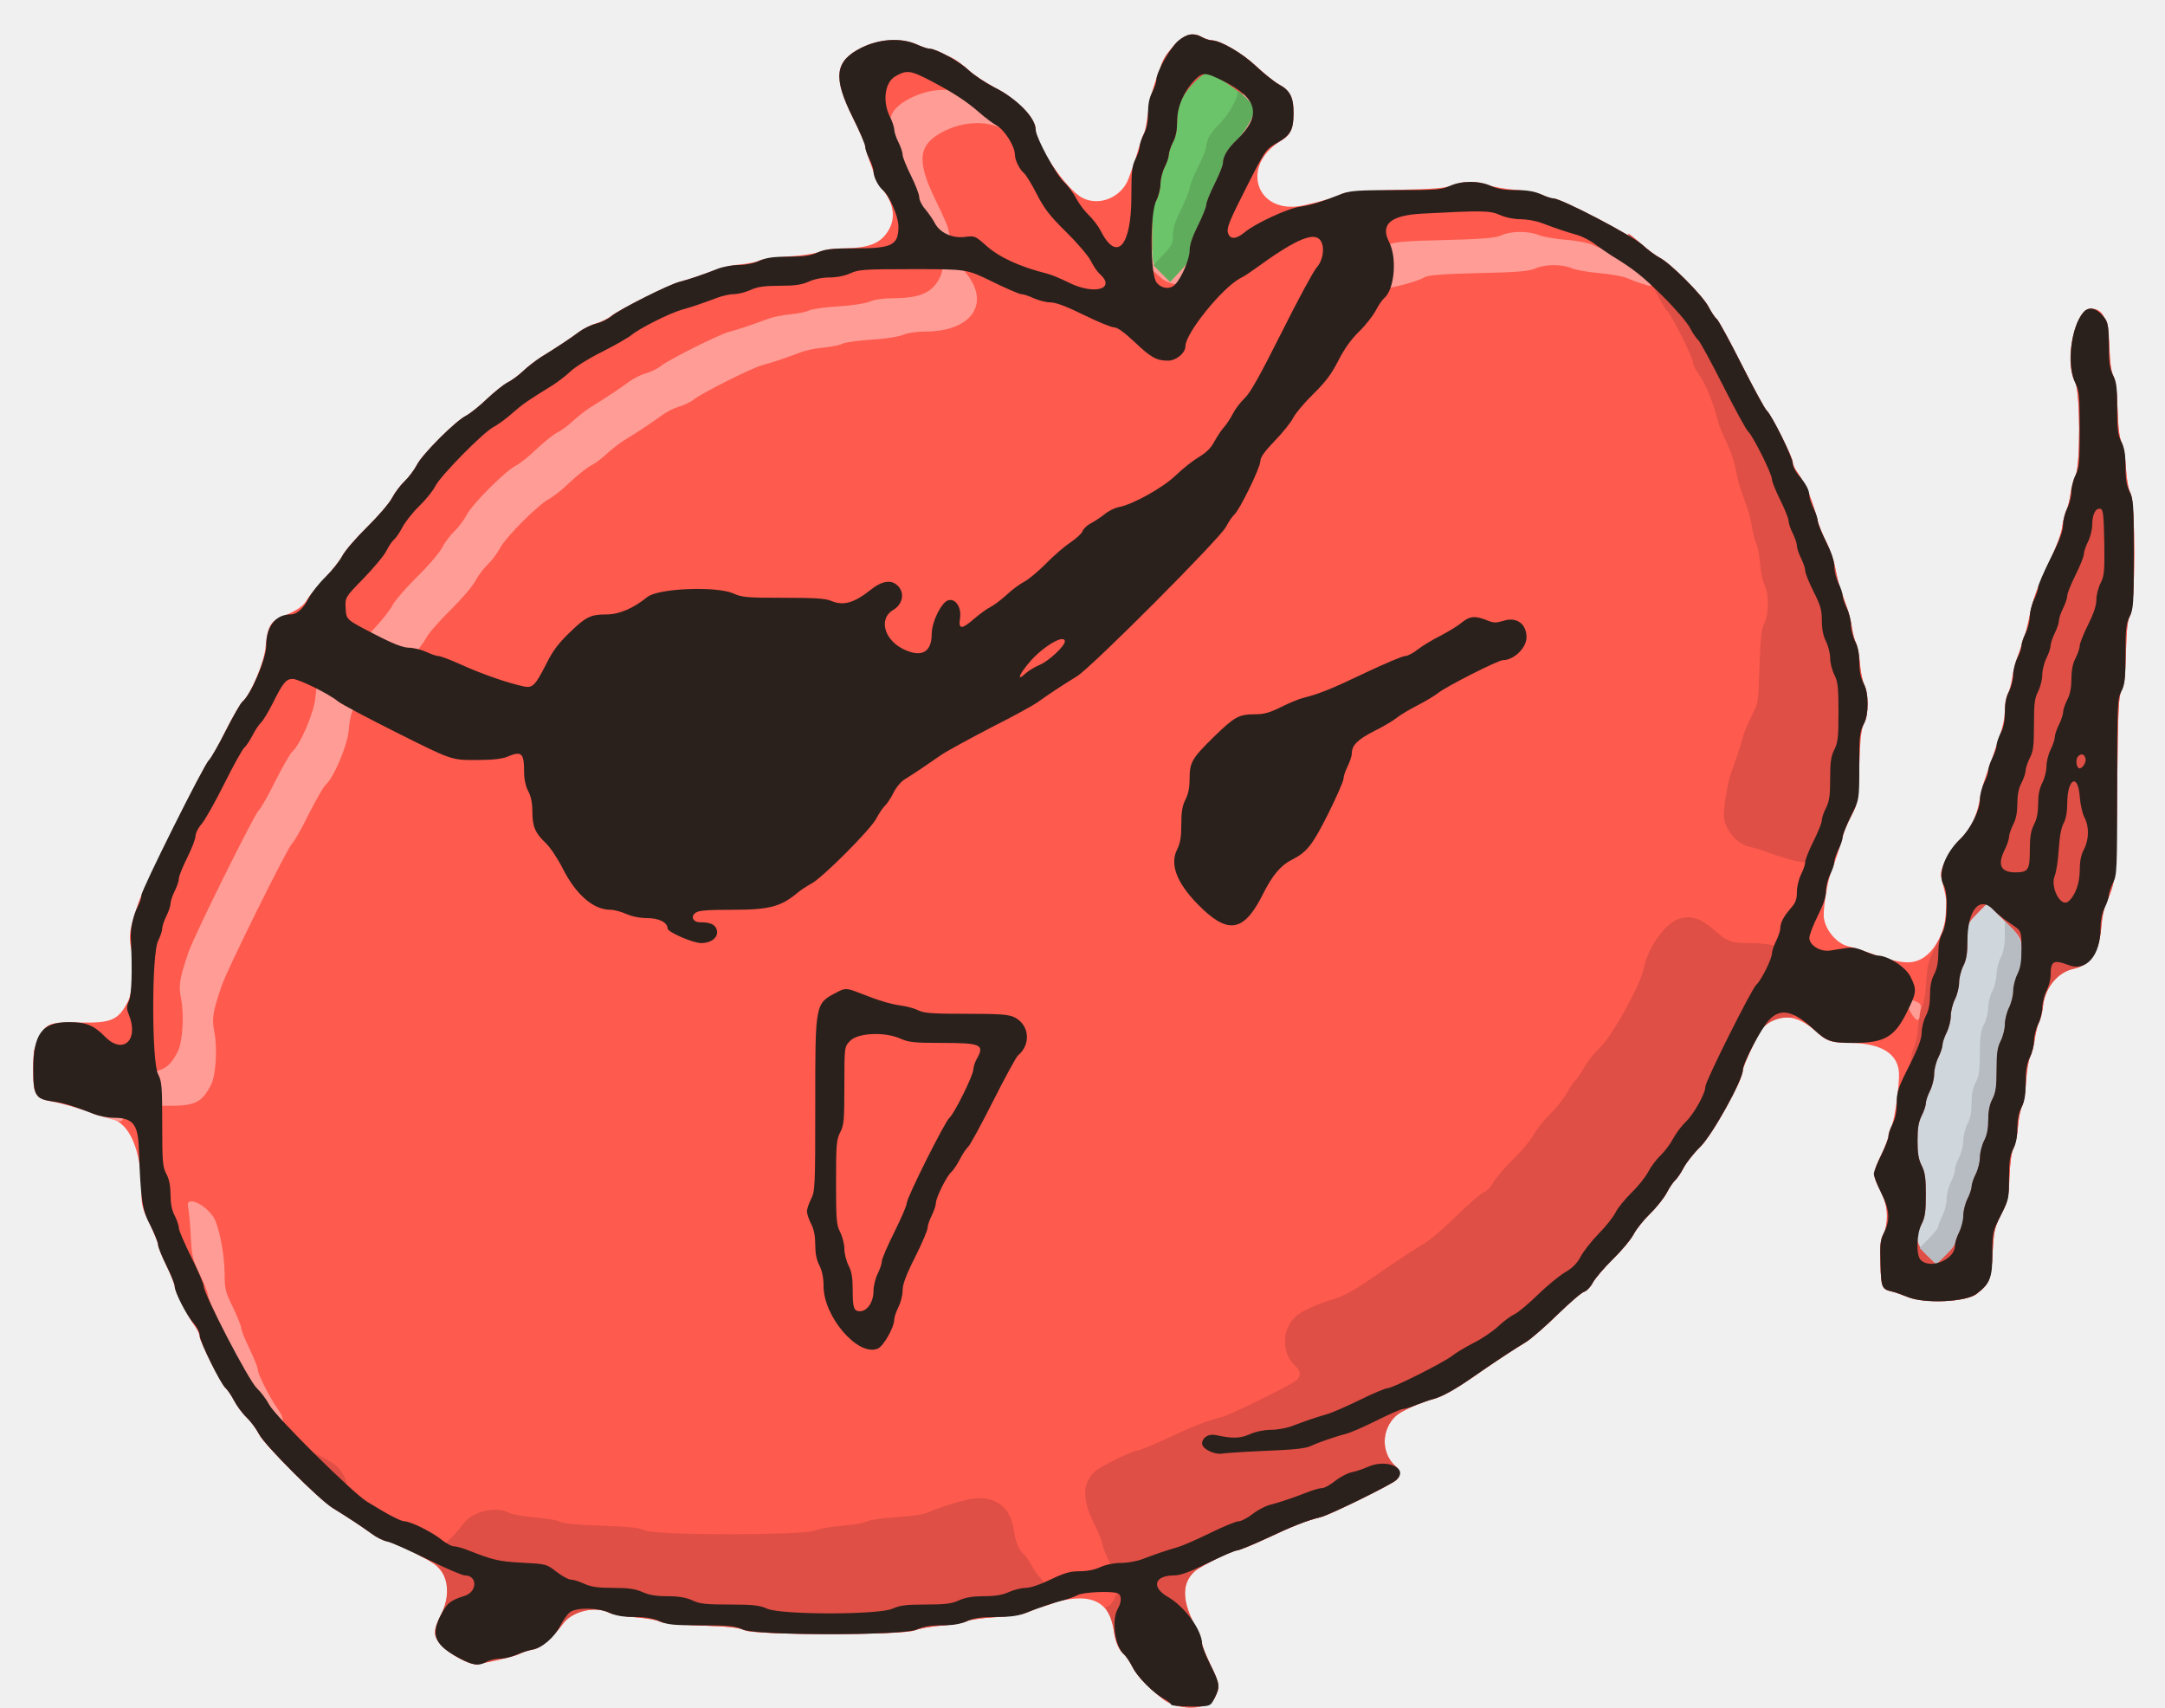
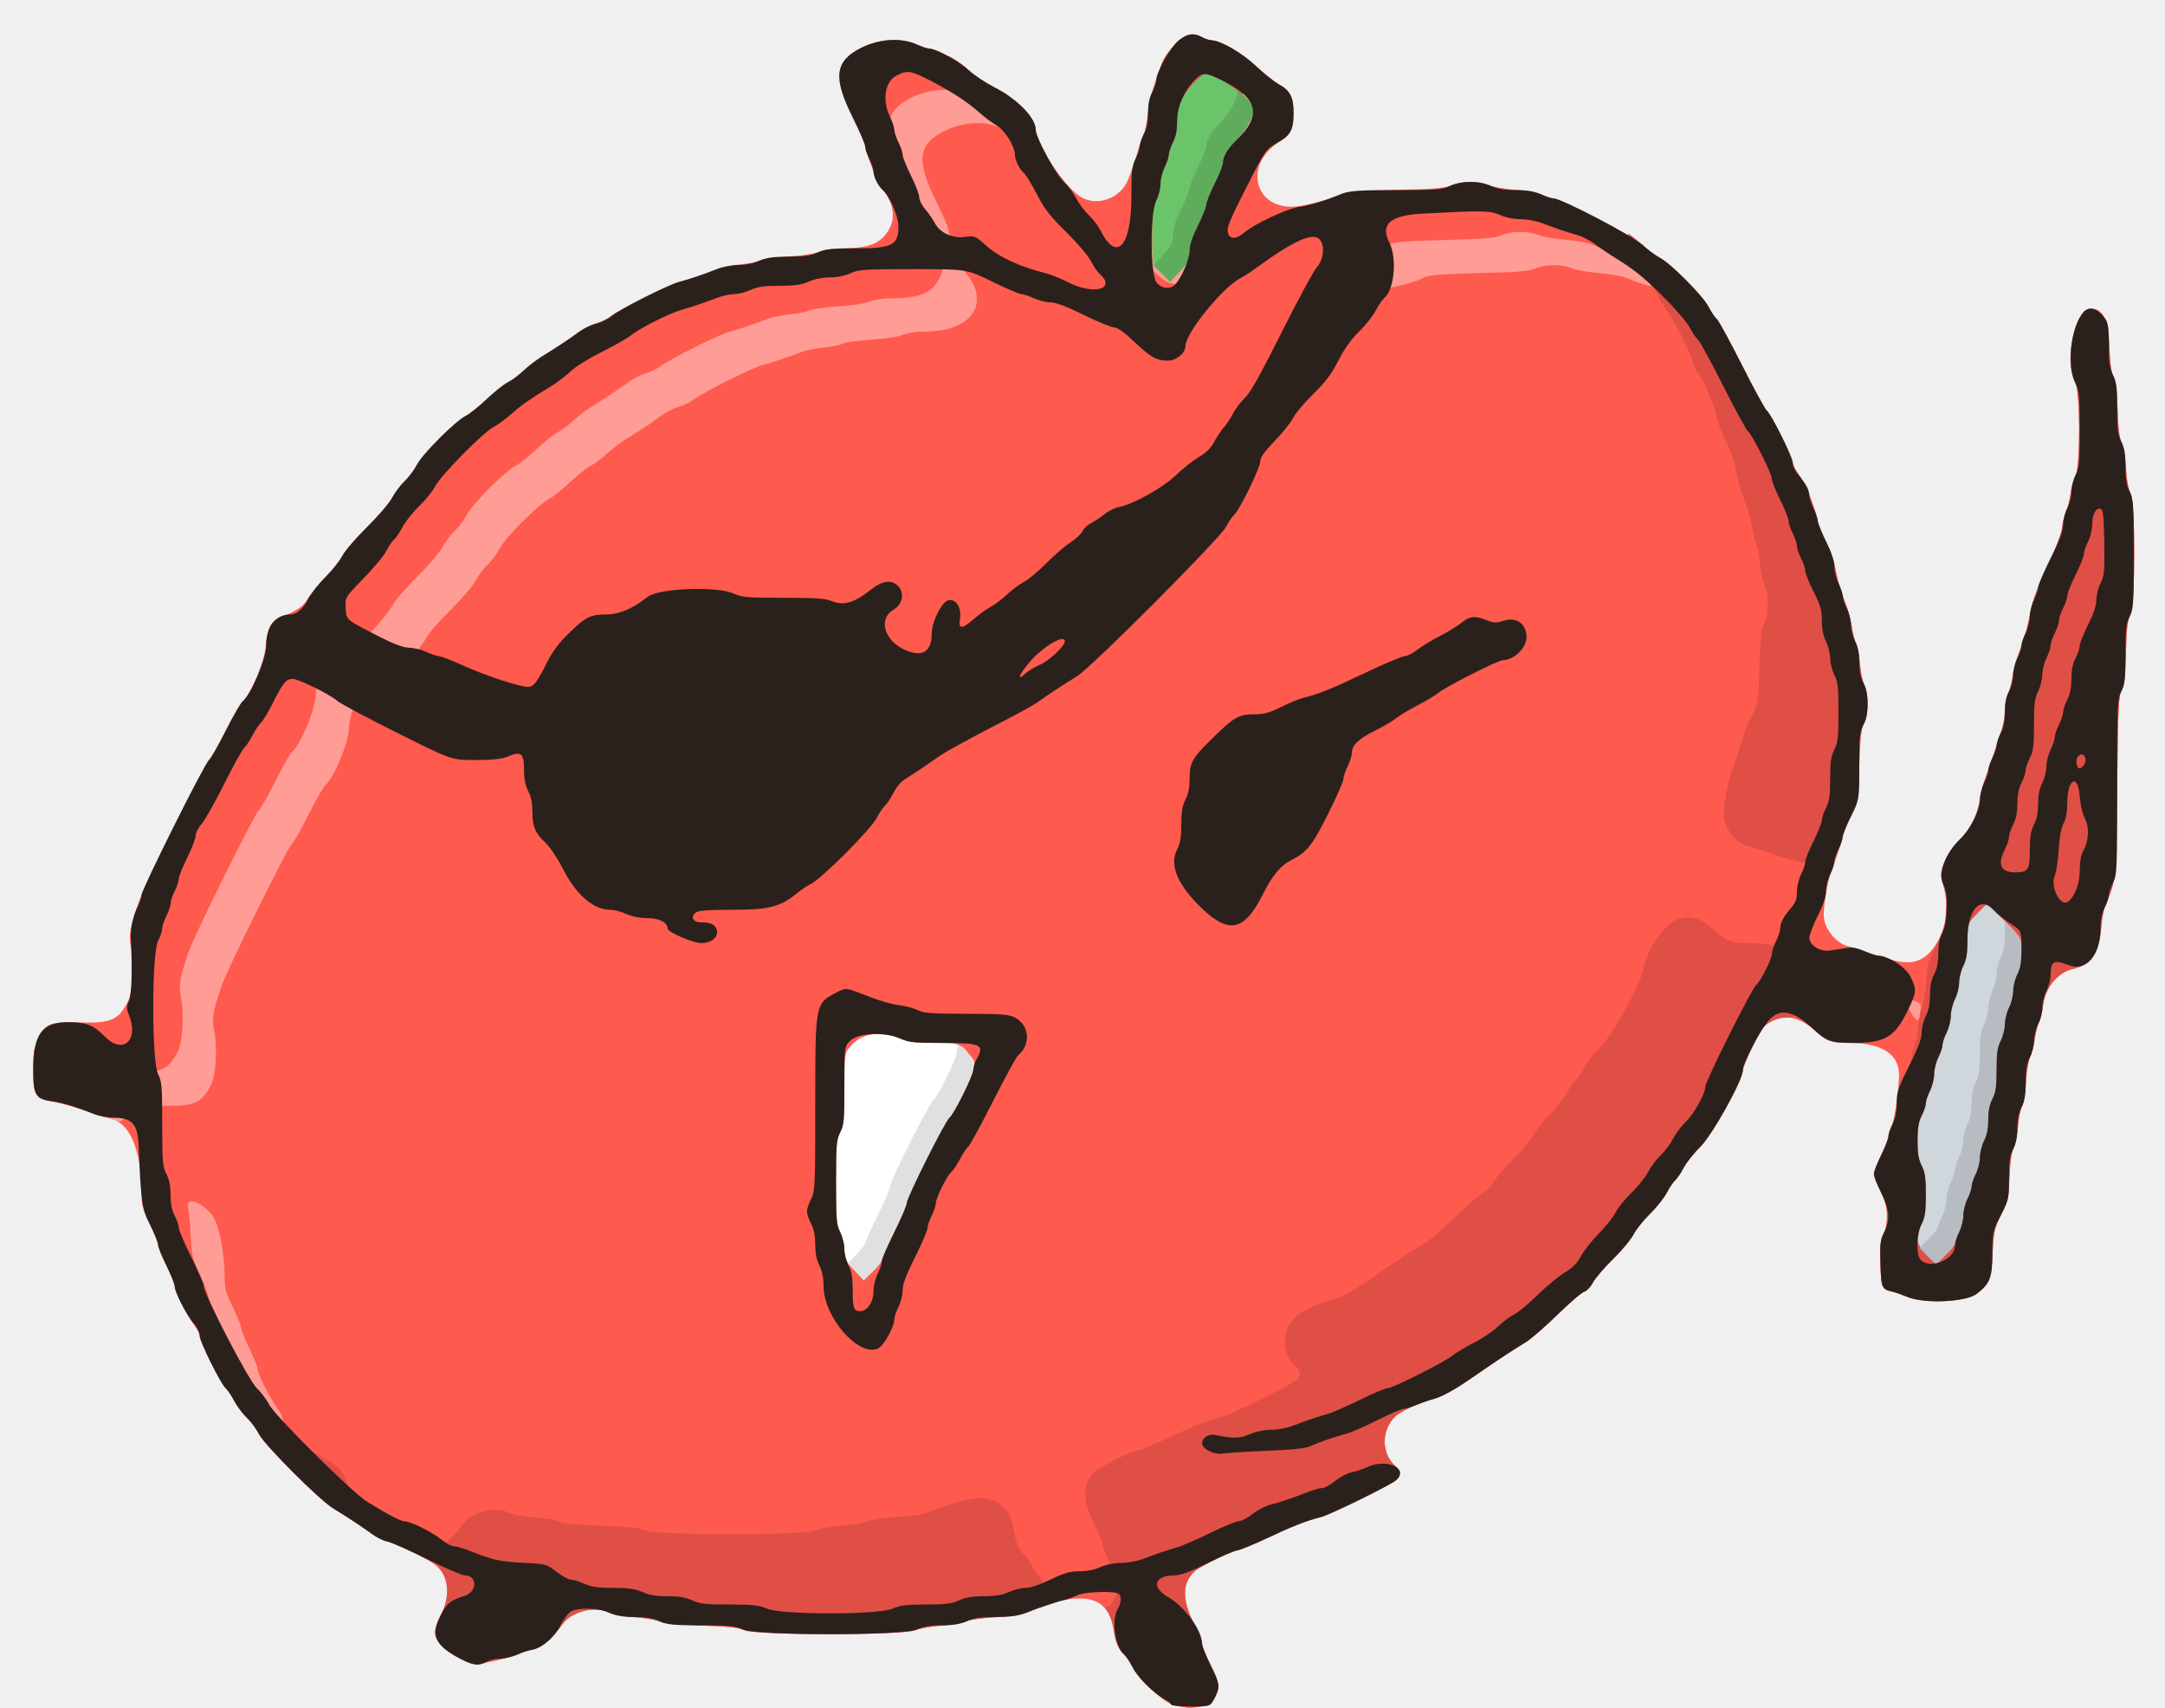
<svg xmlns="http://www.w3.org/2000/svg" viewBox="0 0 1041 820" width="260" height="205">
  <g transform="translate(0,820) scale(0.1,-0.1)" fill="#ff5a4e" stroke="none">
    <path d="M5664 8006 c-62 -53 -130 -216 -145 -349 -5 -42 -13 -87 -20 -98 -6 -11 -16 -42 -24 -67 -7 -26 -18 -63 -25 -82 -7 -19 -17 -48 -23 -63 -32 -91 -141 -137 -223 -94 -78 41 -224 256 -224 329 0 56 -92 148 -201 203 -41 21 -95 57 -122 82 -46 43 -156 103 -188 103 -9 0 -36 9 -60 20 -76 34 -180 28 -268 -16 -127 -63 -137 -140 -41 -335 33 -67 60 -129 60 -138 0 -8 9 -38 19 -66 11 -27 23 -62 26 -77 3 -15 18 -42 34 -60 57 -67 70 -139 34 -200 -38 -65 -95 -87 -221 -88 -44 0 -87 -6 -110 -16 -22 -9 -84 -19 -152 -23 -63 -4 -125 -13 -138 -19 -12 -7 -52 -15 -90 -19 -37 -3 -87 -13 -112 -23 -75 -28 -143 -51 -183 -61 -47 -12 -280 -128 -327 -163 -19 -15 -53 -31 -75 -37 -22 -6 -58 -24 -80 -40 -43 -32 -109 -76 -184 -122 -25 -16 -64 -46 -86 -67 -22 -21 -56 -46 -75 -55 -19 -10 -64 -46 -100 -80 -36 -35 -81 -70 -100 -80 -51 -26 -208 -183 -235 -235 -13 -25 -40 -61 -60 -80 -20 -19 -47 -55 -60 -80 -13 -25 -67 -88 -120 -140 -53 -52 -106 -113 -117 -135 -11 -22 -50 -72 -87 -111 -36 -39 -75 -86 -86 -105 -19 -32 -50 -52 -134 -87 -41 -18 -57 -51 -64 -138 -6 -74 -73 -231 -112 -264 -9 -8 -45 -70 -80 -139 -34 -70 -71 -134 -81 -143 -22 -20 -314 -609 -338 -683 -44 -130 -48 -157 -35 -224 15 -79 7 -207 -16 -252 -46 -89 -78 -104 -230 -101 -148 3 -163 -3 -198 -74 -24 -48 -27 -66 -27 -153 0 -120 11 -138 85 -152 53 -9 128 -31 210 -60 28 -10 62 -20 77 -23 91 -19 148 -153 148 -346 0 -71 4 -86 40 -161 22 -46 40 -91 40 -100 0 -10 18 -55 40 -100 22 -46 40 -91 40 -101 0 -21 59 -137 95 -187 14 -19 25 -42 25 -53 0 -24 104 -230 125 -248 9 -8 27 -34 40 -59 13 -25 40 -62 60 -81 20 -19 47 -55 60 -80 28 -54 289 -316 356 -357 75 -46 141 -90 185 -122 22 -17 56 -34 75 -37 43 -9 206 -89 237 -118 63 -57 71 -138 23 -234 -39 -77 -39 -102 -1 -145 41 -47 144 -101 178 -94 134 28 176 39 200 50 15 8 44 17 65 21 38 7 93 54 145 125 45 60 157 86 222 51 14 -7 69 -17 122 -21 53 -4 107 -13 120 -21 15 -8 83 -15 198 -19 130 -4 185 -10 212 -23 55 -24 759 -24 816 0 20 8 80 19 132 23 52 4 106 13 119 21 14 7 77 16 140 20 66 4 131 13 151 22 259 112 392 85 415 -86 8 -56 25 -95 50 -116 9 -8 27 -34 40 -59 23 -46 74 -99 152 -159 70 -53 214 -49 243 8 27 54 26 66 -20 161 -22 46 -40 91 -40 101 0 10 -19 55 -41 100 -57 114 -55 195 7 249 27 24 180 99 201 99 10 0 74 26 143 58 125 59 191 85 263 103 43 11 333 153 360 177 23 20 22 45 -4 68 -69 62 -68 176 3 241 24 23 114 63 183 82 38 10 99 44 175 96 19 13 55 38 80 55 60 41 133 89 189 123 25 16 93 75 151 132 58 56 115 106 128 109 12 4 31 24 41 44 11 20 54 71 96 112 42 41 87 95 100 120 13 25 49 70 80 100 31 30 67 76 80 101 13 25 31 51 40 59 9 8 27 34 40 59 13 25 49 71 80 101 57 55 205 321 205 368 0 22 75 180 98 206 65 71 161 65 250 -16 54 -50 78 -58 165 -58 152 -1 233 -51 238 -145 2 -58 -21 -226 -36 -255 -8 -16 -15 -37 -15 -47 0 -10 -16 -51 -35 -92 -43 -89 -43 -96 -3 -174 37 -73 42 -151 14 -206 -14 -27 -17 -53 -14 -143 3 -116 6 -122 58 -134 14 -3 47 -15 74 -26 80 -32 279 -24 330 15 62 48 70 69 77 197 6 106 9 121 41 185 33 64 36 79 40 180 3 71 10 121 20 140 8 17 18 62 21 102 3 39 12 84 20 100 8 15 17 69 19 118 3 51 12 104 20 120 9 17 18 54 22 84 4 30 13 66 20 80 8 14 17 52 20 83 11 86 71 158 145 174 84 18 125 81 135 205 3 36 11 81 19 100 53 127 51 106 57 569 4 377 7 439 21 465 13 23 18 66 21 180 3 117 8 157 21 182 25 47 26 537 1 586 -10 19 -19 66 -22 122 -3 53 -11 102 -20 120 -11 21 -17 69 -20 160 -3 90 -9 139 -20 160 -10 19 -17 66 -19 130 -6 144 -29 195 -88 195 -77 0 -133 -252 -77 -353 25 -46 26 -406 1 -452 -9 -16 -19 -54 -23 -84 -4 -30 -13 -66 -20 -80 -7 -14 -16 -50 -20 -79 -4 -33 -28 -97 -60 -165 -61 -129 -82 -186 -100 -277 -8 -36 -19 -81 -26 -100 -7 -19 -20 -57 -30 -85 -10 -27 -21 -72 -25 -100 -4 -27 -13 -62 -21 -77 -8 -15 -14 -46 -14 -70 0 -44 -9 -86 -30 -148 -7 -19 -20 -57 -29 -85 -10 -27 -25 -72 -35 -100 -10 -27 -22 -77 -28 -110 -13 -75 -45 -140 -93 -185 -48 -46 -99 -144 -92 -179 3 -14 11 -46 17 -71 32 -123 -22 -279 -113 -327 -55 -28 -110 -20 -272 38 -27 10 -62 20 -77 23 -58 13 -118 86 -119 149 -1 45 19 166 35 207 24 63 47 134 57 173 5 21 24 66 42 100 31 61 32 64 37 237 5 138 9 182 23 207 22 41 23 143 1 184 -8 17 -18 63 -21 102 -3 40 -11 83 -18 97 -7 14 -16 48 -20 75 -4 28 -15 73 -25 100 -10 28 -23 66 -30 85 -7 19 -18 64 -25 100 -6 36 -26 93 -43 127 -17 34 -36 79 -41 100 -25 98 -59 181 -96 232 -14 19 -25 42 -25 53 0 24 -104 230 -125 248 -9 8 -63 107 -120 220 -57 113 -111 212 -120 220 -9 7 -27 34 -40 59 -27 53 -183 210 -235 236 -19 10 -56 37 -82 61 -49 46 -391 224 -429 224 -11 0 -34 8 -52 17 -19 9 -72 20 -127 24 -52 4 -112 15 -132 23 -49 21 -129 20 -176 -1 -30 -13 -82 -18 -272 -22 -168 -4 -242 -10 -258 -19 -28 -16 -103 -38 -187 -56 -225 -47 -305 192 -104 312 45 27 59 58 59 133 0 76 -17 108 -72 138 -23 13 -73 53 -109 87 -65 62 -171 124 -214 124 -11 1 -31 7 -45 15 -40 23 -73 18 -116 -19z" />
  </g>
  <g transform="translate(0,820) scale(0.1,-0.1)" fill="#e04f45" stroke="none">
    <path d="M5676 8006 c-145 -96 -135 -283 17 -315 45 -10 195 23 289 63 24 10 68 16 125 16 88 1 88 1 49 23 -22 12 -73 53 -113 90 -71 66 -175 127 -218 127 -11 1 -31 7 -45 15 -35 20 -49 18 -104 -19z" />
    <path d="M4571 7898 c48 -97 151 -180 225 -180 85 0 83 15 -8 62 -45 24 -104 62 -129 85 -25 24 -60 50 -78 59 -32 17 -32 17 -10 -26z" />
    <path d="M7909 6902 c49 -98 97 -184 106 -192 21 -18 125 -224 125 -248 0 -11 11 -34 25 -53 37 -51 71 -134 96 -232 5 -21 24 -66 41 -100 17 -34 37 -91 43 -127 7 -36 18 -81 25 -100 7 -19 20 -57 30 -85 10 -27 21 -72 25 -100 4 -27 13 -61 20 -75 7 -14 15 -57 18 -97 3 -39 13 -85 21 -102 22 -41 21 -143 -1 -184 -14 -25 -18 -69 -23 -207 -5 -173 -6 -176 -37 -237 -18 -34 -37 -79 -42 -100 -10 -39 -33 -110 -57 -173 -16 -41 -36 -162 -35 -207 1 -63 61 -136 119 -149 15 -3 50 -13 77 -23 162 -58 217 -66 272 -38 91 48 145 204 113 327 -23 88 -23 96 5 151 15 30 38 67 51 82 13 16 24 38 24 50 1 12 7 33 15 47 20 34 19 143 -1 181 -8 17 -18 63 -21 102 -3 40 -11 83 -18 97 -7 14 -16 48 -20 75 -4 28 -15 73 -25 100 -10 28 -23 66 -30 85 -7 19 -18 64 -25 100 -6 36 -26 93 -43 127 -17 34 -36 79 -41 100 -25 98 -59 181 -96 232 -14 19 -25 42 -25 53 0 24 -104 230 -125 248 -9 8 -63 107 -120 220 -57 113 -111 212 -120 220 -9 7 -27 34 -40 59 -27 53 -183 210 -235 236 -19 10 -59 40 -88 66 -30 27 -58 49 -63 49 -5 0 31 -80 80 -178z" />
    <path d="M10018 6703 c-59 -68 -82 -260 -40 -336 25 -46 26 -406 1 -452 -9 -16 -19 -54 -23 -84 -4 -30 -13 -66 -20 -80 -7 -14 -16 -50 -20 -79 -4 -33 -28 -97 -60 -165 -62 -130 -84 -191 -97 -267 -5 -30 -14 -66 -20 -80 -28 -61 -33 -113 -39 -395 -6 -313 -6 -312 -57 -434 -8 -19 -16 -64 -19 -100 -10 -124 -51 -187 -135 -205 -87 -19 -128 -78 -132 -191 -3 -83 -7 -96 -47 -175 -39 -77 -43 -94 -48 -175 -2 -49 -11 -103 -19 -118 -8 -16 -17 -61 -20 -100 -3 -40 -13 -85 -21 -102 -10 -19 -17 -69 -20 -140 -4 -102 -7 -115 -40 -180 -33 -65 -36 -79 -40 -180 -4 -108 -15 -149 -46 -174 -14 -12 -14 -16 1 -45 22 -41 21 -132 -1 -175 -14 -27 -17 -53 -14 -143 3 -116 6 -122 58 -134 14 -3 47 -15 74 -26 80 -32 279 -24 330 15 62 48 70 69 77 197 6 106 9 121 41 185 33 64 36 79 40 180 3 71 10 121 20 140 8 17 18 62 21 102 3 39 12 84 20 100 8 15 17 69 19 118 3 51 12 104 20 120 9 17 18 54 22 84 4 30 13 66 20 80 8 14 17 52 20 83 11 86 71 158 145 174 84 18 125 81 135 205 3 36 11 81 19 100 53 127 51 106 57 569 4 377 7 439 21 465 13 23 18 66 21 180 3 117 8 157 21 182 25 47 26 537 1 586 -10 19 -19 66 -22 122 -3 53 -11 102 -20 120 -11 21 -17 69 -20 160 -3 90 -9 139 -20 160 -10 19 -17 66 -19 130 -5 128 -7 136 -39 168 -31 31 -64 35 -86 10z" />
    <path d="M8081 3789 c-67 -14 -157 -136 -177 -239 -15 -78 -149 -322 -209 -380 -31 -30 -67 -76 -80 -101 -13 -25 -31 -51 -40 -59 -9 -8 -27 -34 -40 -59 -13 -25 -49 -71 -80 -101 -31 -30 -67 -75 -80 -100 -13 -25 -58 -79 -100 -120 -42 -41 -85 -92 -96 -112 -10 -20 -29 -40 -41 -44 -13 -3 -70 -53 -128 -109 -58 -57 -126 -116 -151 -132 -56 -34 -129 -82 -189 -123 -25 -17 -61 -42 -80 -55 -76 -52 -137 -86 -175 -96 -69 -19 -159 -59 -183 -82 -71 -65 -72 -179 -3 -241 26 -23 27 -48 4 -68 -27 -24 -317 -166 -360 -177 -72 -18 -138 -44 -263 -103 -69 -32 -133 -58 -143 -58 -21 0 -174 -75 -201 -99 -62 -54 -64 -135 -7 -249 22 -45 41 -90 41 -100 0 -10 18 -55 40 -101 22 -45 40 -91 40 -102 0 -30 -38 -99 -55 -99 -12 0 -11 -6 5 -32 10 -18 22 -55 26 -83 7 -55 24 -94 49 -115 9 -8 27 -34 40 -59 23 -46 74 -99 152 -159 70 -53 214 -49 243 8 27 54 26 66 -20 161 -22 46 -40 91 -40 101 0 10 -19 55 -41 100 -57 114 -55 195 7 249 27 24 180 99 201 99 10 0 74 26 143 58 125 59 191 85 263 103 43 11 333 153 360 177 23 20 22 45 -4 68 -69 62 -68 176 3 241 24 23 114 63 183 82 38 10 99 44 175 96 19 13 55 38 80 55 60 41 133 89 189 123 25 16 93 75 151 132 58 56 115 106 128 109 12 4 31 24 41 44 11 20 54 71 96 112 42 41 87 95 100 120 13 25 49 70 80 100 31 30 67 76 80 101 13 25 31 51 40 59 9 8 27 34 40 59 13 25 49 71 80 101 57 55 205 321 205 368 0 22 75 180 98 206 26 28 70 47 113 48 43 0 40 -5 55 123 19 175 -39 234 -233 235 -89 0 -108 7 -172 64 -28 25 -64 48 -79 52 -15 3 -31 7 -37 8 -5 1 -25 -1 -44 -5z" />
    <path d="M160 3068 c0 -91 3 -109 20 -129 19 -24 19 -24 20 37 0 66 -18 173 -31 189 -5 5 -9 -37 -9 -97z" />
    <path d="M1211 1364 c9 -11 26 -37 37 -59 26 -52 305 -326 358 -353 42 -21 42 -21 54 9 28 66 10 148 -42 195 -31 29 -194 109 -238 118 -19 3 -51 19 -70 34 -53 42 -120 79 -99 56z" />
    <path d="M4650 994 c-60 -14 -135 -38 -190 -62 -20 -9 -85 -18 -151 -22 -63 -4 -126 -13 -140 -20 -13 -8 -67 -17 -119 -21 -52 -4 -112 -15 -132 -23 -57 -24 -761 -24 -816 0 -27 13 -82 19 -212 23 -115 4 -183 11 -198 19 -13 8 -67 17 -120 21 -53 4 -108 14 -122 21 -65 35 -177 9 -222 -51 -48 -65 -106 -117 -140 -124 -73 -15 -88 -27 -48 -40 104 -33 140 -156 81 -273 -39 -77 -39 -102 -1 -145 41 -47 144 -101 178 -94 134 28 176 39 200 50 15 8 44 17 65 21 38 7 93 54 145 125 45 60 157 86 222 51 14 -7 69 -17 122 -21 53 -4 107 -13 120 -21 15 -8 83 -15 198 -19 130 -4 185 -10 212 -23 55 -24 759 -24 816 0 20 8 80 19 132 23 52 4 106 13 119 21 14 7 77 16 140 19 64 4 126 13 139 20 13 7 45 19 70 26 61 17 130 44 115 45 -23 0 -125 104 -148 150 -13 25 -31 52 -40 60 -25 21 -42 60 -50 117 -16 120 -102 176 -225 147z" />
  </g>
  <g transform="translate(0,820) scale(0.1,-0.1)" fill="#ff9c95" stroke="none">
    <path d="M4381 7734 c-127 -63 -137 -140 -41 -335 33 -67 60 -129 60 -138 0 -8 9 -38 19 -66 11 -27 23 -62 26 -77 3 -15 18 -42 34 -60 57 -67 70 -139 34 -200 -38 -65 -95 -87 -221 -88 -44 0 -87 -6 -110 -16 -22 -9 -84 -19 -152 -23 -63 -4 -125 -13 -138 -19 -12 -7 -52 -15 -90 -19 -37 -3 -87 -13 -112 -23 -75 -28 -143 -51 -183 -61 -47 -12 -280 -128 -327 -163 -19 -15 -53 -31 -75 -37 -22 -6 -58 -24 -80 -40 -43 -32 -109 -76 -184 -122 -25 -16 -64 -46 -86 -67 -22 -21 -56 -46 -75 -55 -19 -10 -64 -46 -100 -80 -36 -35 -81 -70 -100 -80 -51 -26 -208 -183 -235 -235 -13 -25 -40 -61 -60 -80 -20 -19 -47 -55 -60 -80 -13 -25 -67 -88 -120 -140 -53 -52 -106 -113 -117 -135 -11 -22 -50 -72 -87 -111 -36 -39 -75 -86 -86 -105 -19 -32 -50 -52 -134 -87 -41 -18 -57 -51 -64 -138 -6 -74 -73 -231 -112 -264 -9 -8 -45 -70 -80 -139 -34 -70 -71 -134 -81 -143 -22 -20 -314 -609 -338 -683 -44 -130 -48 -157 -35 -224 15 -79 7 -207 -16 -252 -46 -89 -78 -104 -230 -101 -148 3 -163 -3 -198 -74 -45 -92 -32 -115 81 -143 20 -5 46 -13 58 -16 17 -5 23 0 33 23 18 44 51 53 186 50 152 -3 184 12 230 101 23 45 31 173 16 252 -13 67 -9 94 35 224 24 74 316 663 338 683 10 9 47 73 81 143 35 69 71 131 80 139 39 33 106 190 112 264 7 87 23 120 64 138 84 35 115 55 134 87 11 19 50 66 86 105 37 39 76 89 87 111 11 22 64 83 117 135 53 52 107 115 120 140 13 25 40 61 60 80 20 19 47 55 60 80 27 52 184 209 235 235 19 10 64 45 100 80 36 34 81 70 100 80 19 9 53 34 75 55 22 21 61 51 86 67 75 46 141 90 184 122 22 16 58 34 80 40 22 6 56 22 75 37 47 35 280 151 327 163 40 10 108 33 183 61 25 10 75 20 112 23 38 4 78 12 90 19 13 6 75 15 138 19 68 4 130 14 152 23 23 10 66 16 110 16 224 1 315 140 187 288 -16 18 -31 45 -34 60 -3 15 -15 50 -26 77 -10 28 -19 58 -19 66 0 9 -27 71 -60 138 -96 195 -86 272 41 335 88 44 192 50 268 16 24 -11 51 -20 60 -20 9 0 40 -11 69 -25 65 -30 61 -30 55 -5 -3 11 -15 26 -27 32 -11 6 -42 31 -69 55 -46 43 -156 103 -188 103 -9 0 -36 9 -60 20 -76 34 -180 28 -268 -16z" />
    <path d="M5975 7751 c-22 -10 -57 -21 -78 -25 -55 -10 -121 -157 -138 -309 -5 -42 -13 -87 -20 -98 -6 -11 -16 -42 -24 -67 -7 -26 -18 -63 -25 -82 -7 -19 -17 -48 -23 -63 -25 -70 -82 -109 -158 -109 -27 1 -49 -1 -49 -4 0 -12 117 -127 144 -141 83 -43 191 3 223 94 6 15 16 44 23 63 7 19 18 56 25 82 8 25 18 56 24 67 7 11 15 56 20 98 27 241 159 427 261 368 38 -22 41 -19 38 33 -5 83 -147 137 -243 93z" />
    <path d="M7220 7073 c-28 -13 -82 -18 -270 -23 -183 -4 -243 -9 -270 -21 -54 -25 -133 -48 -184 -55 -41 -6 -46 -9 -46 -33 0 -56 57 -117 123 -130 45 -10 223 29 279 61 16 9 90 15 258 19 190 4 242 9 272 22 47 21 127 22 176 1 20 -8 80 -19 132 -23 52 -5 111 -15 130 -23 19 -8 56 -22 82 -30 46 -15 46 -15 20 38 -24 49 -31 55 -111 93 -48 23 -94 41 -104 41 -10 0 -32 8 -50 17 -19 9 -72 20 -127 24 -52 4 -112 15 -132 23 -48 20 -133 20 -178 -1z" />
    <path d="M9170 3383 c0 -23 36 -83 50 -83 5 0 10 8 10 18 0 9 3 26 6 38 4 15 -1 23 -21 32 -35 16 -45 15 -45 -5z" />
    <path d="M904 2403 c4 -16 10 -77 13 -138 5 -100 9 -116 44 -189 22 -44 39 -88 39 -97 0 -10 18 -55 40 -100 22 -46 40 -91 40 -101 0 -21 59 -137 95 -187 14 -19 25 -42 25 -53 0 -45 108 -235 143 -252 61 -29 67 -24 37 34 -11 22 -20 48 -20 58 0 11 -11 34 -25 53 -36 50 -95 166 -95 187 0 10 -18 55 -40 101 -22 45 -40 90 -40 100 0 9 -18 54 -40 100 -37 75 -40 90 -40 164 -1 98 -29 238 -57 275 -48 65 -131 96 -119 45z" />
  </g>
  <g transform="translate(0,820) scale(0.1,-0.1)" fill="#6cc46a" stroke="none">
    <path d="M5743 7808 c-60 -62 -83 -115 -83 -188 0 -41 -6 -74 -20 -100 -11 -22 -20 -49 -20 -60 0 -11 -9 -38 -20 -60 -11 -22 -20 -58 -20 -80 0 -22 -9 -58 -20 -80 -17 -33 -20 -59 -20 -173 0 -133 0 -133 43 -175 l44 -43 46 50 c42 45 47 55 47 96 0 33 11 67 40 125 22 44 40 89 40 100 0 11 18 56 40 100 22 44 40 89 40 100 0 31 23 70 65 110 39 37 85 117 85 148 0 40 -178 172 -233 172 -7 0 -31 -19 -54 -42z" />
  </g>
  <g transform="translate(0,820) scale(0.1,-0.1)" fill="#5fac5d" stroke="none">
    <path d="M5950 7757 c0 -30 -47 -110 -85 -147 -42 -40 -65 -79 -65 -110 0 -11 -18 -56 -40 -100 -22 -44 -40 -89 -40 -100 0 -11 -18 -56 -40 -100 -29 -58 -40 -92 -40 -125 0 -41 -5 -51 -47 -96 l-47 -50 40 -40 40 -40 47 50 c42 45 47 55 47 96 0 33 11 67 40 125 22 44 40 89 40 100 0 11 18 56 40 100 22 44 40 89 40 100 0 31 23 70 65 110 39 37 85 117 85 148 0 10 -18 36 -40 57 -30 29 -40 35 -40 22z" />
  </g>
  <g transform="translate(0,820) scale(0.1,-0.1)" fill="#cfd6dc" stroke="none">
    <path d="M9507 3812 c-47 -48 -47 -48 -47 -130 0 -63 -5 -92 -20 -122 -11 -22 -20 -58 -20 -80 0 -22 -9 -58 -20 -80 -11 -22 -20 -58 -20 -80 0 -22 -9 -58 -20 -80 -11 -22 -20 -49 -20 -60 0 -11 -9 -38 -20 -60 -11 -22 -20 -58 -20 -80 0 -22 -9 -58 -20 -80 -11 -22 -20 -49 -20 -60 0 -11 -9 -38 -20 -60 -15 -30 -20 -59 -20 -120 0 -61 5 -90 20 -120 16 -32 20 -59 20 -140 0 -81 -4 -108 -20 -140 -33 -64 -27 -99 25 -150 l45 -44 45 44 c25 24 45 50 45 57 0 8 9 31 20 53 11 22 20 58 20 80 0 22 9 58 20 80 11 22 20 49 20 60 0 11 9 38 20 60 11 22 20 58 20 80 0 22 9 58 20 80 14 26 20 59 20 100 0 41 6 74 20 100 16 32 20 59 20 140 0 81 4 108 20 140 11 22 20 58 20 80 0 22 9 58 20 80 11 22 20 58 20 80 0 22 9 58 20 80 14 28 20 59 20 107 0 68 0 68 -83 151 l-83 82 -47 -48z" />
  </g>
  <g transform="translate(0,820) scale(0.1,-0.1)" fill="#b6bcc2" stroke="none">
    <path d="M9640 3707 c0 -48 -6 -79 -20 -107 -11 -22 -20 -58 -20 -80 0 -22 -9 -58 -20 -80 -11 -22 -20 -58 -20 -80 0 -22 -9 -58 -20 -80 -16 -32 -20 -59 -20 -140 0 -81 -4 -108 -20 -140 -14 -26 -20 -59 -20 -100 0 -41 -6 -74 -20 -100 -11 -22 -20 -58 -20 -80 0 -22 -9 -58 -20 -80 -11 -22 -20 -49 -20 -60 0 -11 -9 -38 -20 -60 -11 -22 -20 -58 -20 -80 0 -22 -9 -58 -20 -80 -11 -22 -20 -45 -20 -52 0 -7 -20 -33 -45 -58 l-45 -46 40 -39 40 -39 45 44 c25 24 45 50 45 57 0 8 9 31 20 53 11 22 20 58 20 80 0 22 9 58 20 80 11 22 20 49 20 60 0 11 9 38 20 60 11 22 20 58 20 80 0 22 9 58 20 80 14 26 20 59 20 100 0 41 6 74 20 100 16 32 20 59 20 140 0 81 4 108 20 140 11 22 20 58 20 80 0 22 9 58 20 80 11 22 20 58 20 80 0 22 9 58 20 80 38 74 29 167 -20 215 l-40 39 0 -67z" />
  </g>
+   <g transform="translate(0,820) scale(0.1,-0.1)" fill="#ffffff" stroke="none">
+     <path d="M4102 3187 c-42 -43 -42 -43 -42 -215 0 -153 -2 -177 -20 -212 -18 -35 -20 -59 -20 -240 0 -181 2 -205 20 -240 11 -22 20 -59 20 -85 0 -41 5 -51 47 -96 l46 -50 44 43 c24 23 43 48 43 55 0 7 27 67 60 133 33 66 60 129 60 140 0 26 183 391 205 410 24 20 107 188 116 235 7 38 5 42 -34 83 -41 42 -41 42 -157 42 -93 0 -123 4 -159 20 -84 38 -178 29 -229 -23z" />
+   </g>
+   <g transform="translate(0,820) scale(0.1,-0.1)" fill="#e0e0e0" stroke="none">
+     <path d="M4607 3174 c-4 -4 -7 -18 -7 -31 0 -28 -91 -213 -115 -233 -22 -19 -205 -384 -205 -410 0 -11 -27 -74 -60 -140 -33 -66 -60 -125 -60 -132 0 -7 -19 -32 -42 -55 l-42 -43 39 -40 39 -40 43 42 c24 23 43 48 43 55 0 7 27 67 60 133 33 66 60 129 60 140 0 26 183 391 205 410 24 20 111 198 118 241 5 37 -57 121 -76 103z" />
+   </g>
  <g transform="translate(0,820) scale(0.1,-0.1)" fill="#2b211c" stroke="none">
    <path d="M5667 8009 c-39 -32 -107 -152 -107 -189 0 -12 -9 -38 -20 -60 -14 -26 -20 -59 -20 -100 0 -41 -6 -74 -20 -100 -11 -22 -20 -49 -20 -60 0 -11 -9 -38 -20 -60 -17 -34 -20 -59 -20 -180 0 -241 -70 -319 -148 -165 -11 22 -37 56 -57 75 -20 19 -47 55 -60 80 -13 25 -40 61 -60 80 -39 37 -135 215 -135 250 0 58 -90 150 -201 205 -41 21 -95 57 -122 82 -46 43 -156 103 -188 103 -9 0 -36 9 -60 20 -76 34 -180 28 -268 -16 -127 -64 -137 -142 -41 -334 33 -66 60 -129 60 -140 0 -12 9 -38 20 -60 11 -22 20 -49 20 -60 0 -26 23 -72 45 -90 32 -27 75 -127 75 -175 0 -89 -30 -105 -202 -105 -121 0 -150 -4 -187 -20 -33 -15 -65 -20 -140 -20 -74 0 -106 -5 -140 -20 -26 -12 -65 -20 -98 -20 -30 0 -75 -8 -101 -18 -70 -28 -142 -52 -185 -63 -52 -13 -286 -131 -326 -164 -17 -15 -50 -31 -74 -37 -23 -5 -60 -23 -82 -39 -42 -32 -108 -75 -184 -122 -25 -16 -64 -46 -86 -67 -22 -21 -56 -46 -75 -55 -19 -10 -64 -46 -100 -80 -36 -35 -81 -70 -100 -80 -51 -26 -208 -183 -235 -235 -13 -25 -40 -61 -60 -80 -20 -19 -47 -55 -60 -80 -13 -25 -67 -88 -120 -140 -53 -52 -107 -115 -120 -140 -13 -25 -49 -70 -80 -100 -31 -30 -67 -76 -81 -102 -25 -50 -57 -78 -87 -78 -72 0 -117 -58 -117 -150 0 -63 -73 -236 -115 -270 -9 -8 -45 -71 -80 -140 -35 -69 -71 -132 -80 -140 -23 -19 -325 -624 -325 -650 0 -12 -8 -35 -17 -53 -22 -43 -36 -104 -34 -149 8 -163 4 -276 -9 -306 -12 -27 -12 -37 -1 -65 51 -122 -27 -196 -114 -107 -54 55 -91 70 -174 70 -129 0 -171 -56 -171 -229 0 -123 11 -141 91 -152 52 -7 102 -22 201 -61 26 -10 69 -18 97 -18 88 0 114 -31 118 -140 10 -259 16 -302 56 -377 20 -40 37 -82 37 -93 0 -11 18 -56 40 -100 22 -44 40 -89 40 -100 0 -28 56 -138 91 -178 16 -18 29 -44 29 -58 0 -29 101 -234 125 -254 9 -8 27 -34 40 -59 13 -25 40 -62 60 -81 20 -19 47 -55 60 -80 28 -54 289 -316 356 -357 75 -46 141 -90 185 -122 22 -17 56 -34 75 -38 19 -3 105 -42 193 -85 87 -43 168 -78 181 -78 61 0 61 -78 0 -98 -70 -22 -86 -35 -116 -94 -49 -96 -28 -144 90 -206 65 -35 93 -39 131 -17 14 8 43 15 65 15 22 0 58 9 80 19 22 10 56 21 75 24 48 9 106 59 135 117 14 27 35 56 47 64 33 23 135 21 189 -4 31 -14 66 -20 120 -20 55 0 89 -6 120 -20 38 -17 66 -20 200 -20 135 0 163 -3 200 -20 67 -30 771 -30 838 0 31 14 65 20 120 20 54 0 89 6 120 20 33 15 65 20 138 20 68 0 107 5 141 18 70 28 142 52 186 63 21 5 51 16 67 24 28 15 162 21 193 9 20 -8 20 -41 1 -74 -32 -55 -14 -183 30 -220 9 -8 27 -34 40 -60 25 -50 103 -128 153 -154 18 -9 32 -21 32 -26 0 -6 40 -10 95 -10 95 0 95 0 115 40 28 54 26 69 -20 160 -22 44 -40 89 -40 100 0 66 -82 179 -165 227 -81 47 -64 103 31 103 30 0 74 16 163 60 67 33 130 60 139 60 9 0 73 26 142 58 125 59 191 85 263 103 43 11 333 153 360 177 64 56 -44 106 -138 63 -22 -10 -56 -21 -75 -25 -19 -3 -55 -22 -79 -41 -24 -19 -52 -35 -63 -35 -11 0 -40 -8 -66 -18 -71 -28 -142 -52 -187 -63 -22 -6 -60 -26 -84 -45 -24 -19 -54 -34 -66 -34 -12 0 -73 -25 -136 -56 -63 -31 -134 -62 -159 -69 -48 -14 -86 -26 -165 -56 -28 -11 -75 -19 -105 -19 -33 0 -72 -8 -99 -20 -27 -13 -65 -20 -100 -20 -46 0 -73 -8 -140 -40 -49 -24 -97 -40 -119 -40 -20 0 -57 -9 -81 -20 -31 -14 -65 -20 -120 -20 -54 0 -89 -6 -120 -20 -35 -16 -65 -20 -160 -20 -94 0 -124 -4 -160 -20 -66 -30 -536 -30 -602 0 -37 16 -66 20 -180 20 -115 0 -144 3 -180 20 -31 14 -66 20 -120 20 -55 0 -89 6 -120 20 -34 15 -66 20 -140 20 -75 0 -107 5 -140 20 -24 11 -53 20 -65 20 -11 0 -42 17 -69 38 -48 37 -49 37 -164 43 -112 6 -139 12 -263 61 -26 10 -55 18 -66 18 -11 0 -37 14 -58 31 -45 37 -150 89 -179 89 -19 1 -76 30 -181 95 -71 44 -440 410 -469 465 -13 25 -40 61 -60 80 -40 38 -255 452 -255 490 0 11 -27 74 -60 140 -33 66 -60 129 -60 140 0 12 -9 38 -20 60 -14 26 -20 59 -20 100 0 41 -6 74 -20 100 -18 35 -20 59 -20 240 0 181 -2 205 -20 240 -31 60 -31 580 0 640 11 22 20 49 20 60 0 11 9 38 20 60 11 22 20 49 20 60 0 11 9 38 20 60 11 22 20 48 20 60 0 11 18 56 40 100 22 44 40 91 40 104 0 14 13 40 29 58 16 18 65 105 109 193 44 89 88 167 97 175 9 7 27 35 40 60 13 25 31 52 40 60 9 8 35 50 57 94 48 97 64 116 95 116 29 0 177 -73 218 -108 16 -13 146 -82 288 -153 258 -129 258 -129 373 -129 79 0 126 5 151 15 71 30 83 20 83 -71 0 -35 7 -69 20 -94 14 -26 20 -59 20 -100 0 -70 13 -101 65 -150 20 -19 56 -73 80 -120 64 -127 148 -200 230 -200 18 0 52 -9 76 -20 27 -12 66 -20 101 -20 57 0 98 -21 98 -50 0 -17 122 -70 161 -70 50 0 84 28 76 62 -7 27 -30 38 -80 38 -35 0 -48 28 -22 46 14 11 60 14 179 14 175 0 231 15 311 82 17 14 46 33 65 43 52 26 288 262 315 316 13 25 31 51 40 59 9 8 28 36 41 62 14 29 38 56 57 67 18 11 52 33 77 50 25 17 68 47 95 65 28 19 136 78 240 132 105 53 208 109 230 126 43 31 112 77 184 121 70 43 687 662 716 718 13 25 31 51 40 59 25 21 125 226 125 256 0 19 19 46 69 98 38 39 78 89 89 111 11 22 55 74 97 115 58 57 87 95 120 160 29 57 62 103 100 140 31 30 67 76 80 101 13 25 31 51 40 59 50 41 64 194 24 271 -43 85 7 128 161 136 288 15 322 15 371 -6 28 -13 69 -21 101 -21 29 0 75 -8 103 -19 80 -30 117 -42 166 -56 26 -7 67 -28 91 -47 25 -18 58 -41 74 -51 111 -68 151 -100 247 -195 60 -59 119 -128 132 -153 13 -25 31 -52 40 -59 9 -8 63 -107 120 -220 57 -113 111 -212 120 -220 22 -18 115 -204 115 -230 0 -11 18 -56 40 -100 22 -44 40 -89 40 -100 0 -12 9 -38 20 -60 11 -22 20 -49 20 -60 0 -11 9 -38 20 -60 11 -22 20 -48 20 -60 0 -11 18 -56 40 -100 34 -67 40 -89 40 -140 0 -41 7 -74 20 -100 11 -22 20 -58 20 -80 0 -22 9 -58 20 -80 17 -34 20 -59 20 -180 0 -121 -3 -146 -20 -180 -16 -32 -20 -59 -20 -140 0 -81 -4 -108 -20 -140 -11 -22 -20 -48 -20 -60 0 -11 -18 -56 -40 -100 -22 -44 -40 -89 -40 -100 0 -12 -9 -38 -20 -60 -11 -22 -20 -59 -20 -84 0 -35 -6 -52 -29 -78 -36 -42 -51 -71 -51 -98 0 -11 -9 -38 -20 -60 -11 -22 -20 -49 -20 -60 0 -26 -53 -132 -75 -150 -22 -19 -245 -464 -245 -490 0 -33 -55 -132 -95 -170 -20 -19 -47 -55 -60 -80 -13 -25 -40 -61 -60 -80 -20 -19 -47 -55 -60 -80 -13 -25 -49 -70 -80 -100 -31 -30 -66 -73 -77 -95 -11 -22 -47 -68 -81 -102 -33 -34 -72 -83 -86 -109 -18 -34 -40 -56 -76 -77 -27 -16 -86 -64 -130 -107 -44 -43 -95 -86 -114 -95 -19 -9 -55 -36 -80 -60 -25 -23 -78 -59 -117 -78 -39 -20 -84 -47 -100 -60 -37 -31 -288 -157 -312 -157 -11 0 -70 -25 -133 -56 -63 -31 -134 -62 -159 -69 -48 -14 -86 -26 -165 -56 -28 -11 -74 -19 -103 -19 -32 0 -73 -8 -102 -21 -49 -21 -81 -22 -166 -4 -33 7 -64 -13 -64 -41 0 -26 61 -56 100 -48 19 3 114 9 210 13 126 5 185 11 210 22 43 20 123 47 173 60 21 5 87 34 147 64 60 30 117 55 125 55 9 0 37 8 63 19 26 10 65 24 87 30 38 10 100 44 175 96 19 13 55 38 80 55 60 41 133 89 189 123 25 16 93 75 151 132 58 56 115 106 128 109 12 4 31 24 41 44 11 20 54 71 96 112 42 41 87 95 100 120 13 25 49 70 80 100 31 30 67 76 80 101 13 25 31 51 40 59 9 8 27 34 40 59 13 25 49 71 80 101 58 57 205 321 205 370 0 33 89 202 128 242 55 57 115 43 214 -48 62 -57 81 -64 190 -64 147 0 196 27 254 142 51 102 52 112 20 177 -24 47 -109 101 -158 101 -9 0 -37 10 -63 21 -36 16 -59 20 -89 15 -23 -3 -57 -9 -76 -12 -47 -7 -100 25 -100 61 0 14 18 61 40 105 27 54 40 93 40 120 0 23 9 58 20 80 11 22 20 49 20 60 0 11 9 38 20 60 11 22 20 48 20 60 0 11 18 56 40 100 40 80 40 80 40 240 0 141 2 166 20 200 14 26 20 59 20 100 0 41 -6 74 -20 100 -14 26 -20 59 -20 100 0 41 -6 74 -20 100 -11 22 -20 58 -20 80 0 22 -9 58 -20 80 -11 22 -20 49 -20 60 0 11 -9 38 -20 60 -11 22 -20 57 -20 80 0 27 -13 66 -40 120 -22 44 -40 89 -40 100 0 12 -9 38 -20 60 -11 22 -20 49 -20 60 0 27 -15 56 -51 98 -16 18 -29 44 -29 58 0 29 -101 234 -125 254 -9 8 -63 107 -120 220 -57 113 -111 212 -120 220 -9 7 -27 34 -40 59 -27 53 -183 210 -235 236 -19 10 -56 37 -82 61 -48 45 -391 224 -428 224 -10 0 -37 9 -61 20 -31 14 -66 20 -120 20 -55 0 -89 6 -120 20 -58 26 -140 26 -198 0 -39 -18 -65 -20 -258 -20 -184 0 -221 -3 -261 -18 -98 -39 -149 -54 -202 -62 -59 -8 -216 -81 -267 -124 -41 -34 -71 -34 -79 1 -6 22 11 63 87 212 93 184 95 186 148 217 67 38 80 62 81 142 0 79 -16 111 -72 141 -23 13 -73 53 -109 87 -65 62 -171 124 -214 124 -11 1 -31 7 -45 15 -39 22 -72 18 -113 -16z m-1189 -195 c103 -54 171 -98 232 -152 25 -22 62 -50 83 -62 39 -23 87 -100 87 -140 0 -26 23 -72 45 -90 9 -8 36 -52 60 -99 36 -70 61 -103 140 -181 53 -52 107 -115 120 -140 12 -25 32 -54 44 -64 79 -72 -29 -101 -149 -41 -38 19 -86 39 -107 44 -129 32 -230 79 -291 134 -53 47 -55 48 -102 42 -61 -8 -122 20 -146 68 -9 17 -30 47 -45 65 -16 18 -29 44 -29 58 0 13 -18 60 -40 104 -22 44 -40 89 -40 100 0 12 -9 38 -20 60 -11 22 -20 49 -20 60 0 11 -9 39 -20 61 -38 73 -26 167 25 196 56 32 73 29 173 -23z m1405 0 c167 -83 185 -167 62 -284 -42 -40 -65 -79 -65 -110 0 -11 -18 -56 -40 -100 -22 -44 -40 -89 -40 -100 0 -11 -18 -56 -40 -100 -27 -54 -40 -93 -40 -120 0 -40 -36 -127 -68 -162 -23 -27 -67 -23 -91 8 -31 40 -32 334 -1 394 11 22 20 58 20 80 0 22 9 58 20 80 11 22 20 49 20 60 0 11 9 38 20 60 14 26 20 59 20 100 0 69 31 143 83 198 39 40 51 40 140 -4z m461 -760 c28 -27 21 -98 -13 -136 -16 -18 -92 -159 -169 -313 -102 -203 -150 -290 -177 -315 -20 -19 -46 -53 -57 -75 -11 -22 -30 -50 -41 -63 -12 -12 -33 -44 -47 -69 -17 -33 -40 -55 -75 -76 -27 -16 -77 -55 -110 -87 -62 -60 -205 -140 -275 -154 -19 -3 -51 -19 -70 -35 -19 -15 -49 -35 -67 -44 -17 -9 -34 -26 -38 -37 -4 -11 -30 -35 -58 -54 -29 -19 -81 -64 -117 -101 -36 -36 -83 -76 -104 -87 -21 -11 -60 -39 -85 -63 -25 -23 -60 -50 -78 -59 -17 -8 -52 -34 -78 -56 -61 -53 -77 -53 -69 0 11 69 -40 116 -78 73 -31 -36 -58 -103 -58 -146 0 -91 -51 -117 -140 -72 -90 46 -115 145 -46 186 56 33 58 101 5 130 -28 14 -66 4 -109 -30 -83 -66 -134 -81 -193 -56 -28 12 -81 15 -230 15 -175 0 -199 2 -241 21 -83 36 -360 25 -413 -17 -68 -55 -136 -84 -197 -84 -76 0 -99 -11 -178 -88 -53 -51 -81 -88 -113 -153 -50 -98 -64 -113 -102 -106 -75 15 -209 61 -313 109 -47 21 -93 38 -102 38 -9 0 -35 9 -59 20 -24 11 -62 20 -84 20 -29 1 -76 19 -170 68 -130 67 -130 67 -133 120 -3 54 -3 54 86 145 49 51 99 110 110 133 11 22 28 47 37 54 9 8 27 34 40 59 13 25 49 71 80 101 31 30 66 73 77 95 25 51 231 260 281 286 21 11 62 41 91 67 50 44 72 59 195 135 25 16 64 46 86 67 22 21 90 63 151 93 61 31 124 67 140 80 38 32 185 106 243 122 49 14 86 26 166 56 28 11 66 19 85 19 19 0 55 9 79 20 33 15 65 20 140 20 74 0 106 5 140 20 26 12 65 20 100 20 34 0 73 8 100 20 39 18 65 20 302 20 258 0 258 0 380 -60 67 -33 130 -60 139 -60 10 0 37 -9 61 -20 24 -11 61 -20 81 -20 25 0 78 -20 159 -60 67 -33 133 -60 146 -60 16 0 48 -23 98 -70 79 -75 106 -90 161 -90 40 0 84 37 84 70 0 62 178 282 265 327 17 8 48 29 70 45 182 133 275 176 309 142z m-1224 -1934 c0 -22 -77 -94 -120 -112 -25 -11 -55 -29 -67 -40 -49 -46 -33 -5 22 58 65 73 165 131 165 94z" />
    <path d="M10018 6703 c-61 -70 -82 -257 -38 -343 18 -35 20 -59 20 -220 0 -161 -2 -185 -20 -220 -11 -22 -20 -58 -20 -80 0 -22 -9 -58 -20 -80 -11 -22 -20 -57 -20 -80 0 -29 -16 -73 -60 -160 -33 -66 -60 -129 -60 -140 0 -12 -9 -38 -20 -60 -11 -22 -20 -58 -20 -80 0 -22 -9 -58 -20 -80 -11 -22 -20 -49 -20 -60 0 -11 -9 -38 -20 -60 -11 -22 -20 -58 -20 -80 0 -22 -9 -58 -20 -80 -14 -26 -20 -59 -20 -100 0 -41 -6 -74 -20 -100 -11 -22 -20 -49 -20 -60 0 -11 -9 -38 -20 -60 -11 -22 -20 -49 -20 -60 0 -11 -9 -38 -20 -60 -11 -22 -20 -58 -20 -80 0 -52 -46 -143 -95 -190 -73 -69 -109 -169 -80 -220 23 -40 20 -181 -5 -230 -14 -26 -20 -59 -20 -100 0 -41 -6 -74 -20 -100 -14 -26 -20 -59 -20 -100 0 -41 -6 -74 -20 -100 -11 -22 -20 -57 -20 -80 0 -29 -16 -73 -60 -160 -54 -107 -60 -126 -60 -180 0 -41 -7 -74 -20 -100 -11 -22 -20 -48 -20 -60 0 -11 -16 -52 -35 -90 -19 -38 -35 -79 -35 -90 0 -11 16 -52 35 -90 41 -81 45 -132 14 -192 -18 -35 -20 -55 -17 -150 3 -116 6 -122 58 -134 14 -3 47 -15 74 -26 80 -33 279 -24 330 16 65 49 76 77 76 194 0 100 1 105 40 182 39 77 40 83 40 180 0 81 4 108 20 140 14 26 20 59 20 100 0 41 6 74 20 100 15 30 20 59 20 120 0 61 5 90 20 120 11 22 20 58 20 80 0 22 9 58 20 80 11 22 20 58 20 80 0 22 9 58 20 80 11 22 20 55 20 74 0 70 13 78 87 50 84 -33 153 47 153 177 0 40 7 73 20 99 11 22 20 49 20 60 0 11 9 38 20 60 19 37 20 59 20 460 0 401 1 423 20 460 17 34 20 59 20 180 0 121 3 146 20 180 18 36 20 59 20 300 0 241 -2 264 -20 300 -15 30 -20 59 -20 120 0 61 -5 90 -20 120 -17 33 -20 59 -20 160 0 101 -3 127 -20 160 -16 32 -20 59 -20 142 0 81 -4 109 -17 128 -36 52 -77 65 -105 33z m100 -1106 c2 -141 0 -161 -18 -197 -11 -21 -20 -57 -20 -80 0 -27 -13 -66 -40 -120 -22 -44 -40 -89 -40 -100 0 -12 -9 -38 -20 -60 -14 -26 -20 -59 -20 -100 0 -41 -6 -74 -20 -100 -11 -22 -20 -49 -20 -60 0 -11 -9 -38 -20 -60 -11 -22 -20 -49 -20 -60 0 -11 -9 -38 -20 -60 -11 -22 -20 -58 -20 -80 0 -22 -9 -58 -20 -80 -14 -26 -20 -59 -20 -100 0 -41 -6 -74 -20 -100 -15 -30 -20 -59 -20 -124 0 -95 -8 -106 -70 -106 -71 0 -87 37 -50 110 11 22 20 49 20 60 0 11 9 38 20 60 14 26 20 59 20 100 0 41 6 74 20 100 11 22 20 49 20 60 0 11 9 38 20 60 17 33 20 59 20 160 0 101 3 127 20 160 11 22 20 58 20 80 0 22 9 58 20 80 11 22 20 49 20 60 0 11 9 38 20 60 11 22 20 49 20 60 0 11 9 38 20 60 11 22 20 48 20 60 0 11 18 56 40 100 22 44 40 89 40 100 0 12 9 38 20 60 11 22 20 58 20 80 0 50 16 82 38 78 15 -3 17 -22 20 -161z m-90 -1041 c4 -17 -14 -46 -29 -46 -14 0 -21 41 -8 56 15 18 33 13 37 -10z m-28 -182 c3 -38 13 -83 23 -101 23 -43 22 -105 -3 -153 -14 -26 -20 -59 -20 -100 0 -63 -22 -123 -55 -150 -37 -30 -88 70 -65 124 7 17 16 74 19 126 4 62 12 106 24 127 11 21 17 54 17 95 0 119 52 147 60 32z m-414 -545 c16 -18 53 -47 82 -66 52 -34 52 -34 52 -119 0 -65 -5 -94 -20 -124 -11 -22 -20 -58 -20 -80 0 -22 -9 -58 -20 -80 -11 -22 -20 -58 -20 -80 0 -22 -9 -58 -20 -80 -16 -32 -20 -59 -20 -140 0 -81 -4 -108 -20 -140 -14 -26 -20 -59 -20 -100 0 -41 -6 -74 -20 -100 -11 -22 -20 -58 -20 -80 0 -22 -9 -58 -20 -80 -11 -22 -20 -49 -20 -60 0 -11 -9 -38 -20 -60 -11 -22 -20 -58 -20 -80 0 -22 -9 -58 -20 -80 -11 -22 -20 -51 -20 -65 0 -66 -118 -115 -164 -69 -24 23 -21 125 4 174 16 32 20 59 20 140 0 81 -4 108 -20 140 -15 30 -20 59 -20 120 0 61 5 90 20 120 11 22 20 49 20 60 0 11 9 38 20 60 11 22 20 58 20 80 0 22 9 58 20 80 11 22 20 49 20 60 0 11 9 38 20 60 11 22 20 58 20 80 0 22 9 58 20 80 11 22 20 58 20 80 0 22 9 58 20 80 15 30 20 59 20 120 0 150 59 220 126 149z" />
    <path d="M7030 5212 c-19 -16 -66 -45 -105 -65 -38 -19 -87 -49 -109 -66 -21 -17 -48 -31 -60 -31 -11 0 -95 -35 -186 -78 -161 -77 -226 -104 -303 -123 -21 -5 -69 -25 -107 -44 -54 -27 -82 -35 -124 -35 -79 0 -99 -11 -199 -108 -106 -104 -117 -123 -117 -202 0 -41 -6 -74 -20 -100 -15 -30 -20 -59 -20 -120 0 -61 -5 -90 -20 -120 -39 -76 3 -173 123 -287 128 -121 202 -103 289 71 45 90 85 139 139 166 74 38 99 70 175 221 41 82 74 158 74 169 0 12 9 38 20 60 11 22 20 50 20 62 0 39 28 67 109 108 43 21 91 50 107 63 16 13 61 40 100 60 39 20 84 47 100 60 35 29 287 157 310 157 53 0 114 59 114 110 0 66 -49 100 -112 79 -33 -10 -45 -10 -71 0 -62 26 -89 24 -127 -7z" />
    <path d="M4025 3434 c-106 -55 -105 -49 -105 -534 0 -401 -1 -423 -20 -460 -11 -22 -20 -49 -20 -60 0 -11 9 -38 20 -60 14 -26 20 -59 20 -100 0 -41 6 -74 20 -100 13 -26 20 -59 20 -100 0 -147 166 -339 260 -300 28 11 80 103 80 141 0 11 9 37 20 59 11 22 20 57 20 80 0 29 16 73 60 160 33 66 60 129 60 140 0 12 9 38 20 60 11 22 20 49 20 60 0 26 53 132 75 150 9 8 27 35 40 60 13 25 31 53 40 60 9 8 63 107 120 220 57 113 111 212 120 220 64 53 55 149 -19 184 -28 13 -69 16 -231 16 -162 0 -201 3 -228 16 -17 9 -56 20 -87 24 -53 8 -104 23 -202 62 -57 22 -65 22 -103 2z m306 -224 c38 -17 66 -20 196 -20 193 0 209 -8 168 -80 -8 -14 -14 -35 -15 -48 0 -28 -92 -213 -115 -232 -22 -19 -205 -384 -205 -410 0 -11 -27 -74 -60 -140 -33 -66 -60 -129 -60 -140 0 -12 -9 -38 -20 -60 -11 -22 -20 -59 -20 -83 0 -53 -30 -97 -65 -97 -30 0 -35 16 -35 106 0 55 -5 85 -20 114 -11 22 -20 58 -20 80 0 22 -9 58 -20 80 -18 35 -20 59 -20 240 0 181 2 205 20 240 18 35 20 59 20 225 0 187 0 187 29 216 38 38 168 43 242 9z" />
  </g>
</svg>
